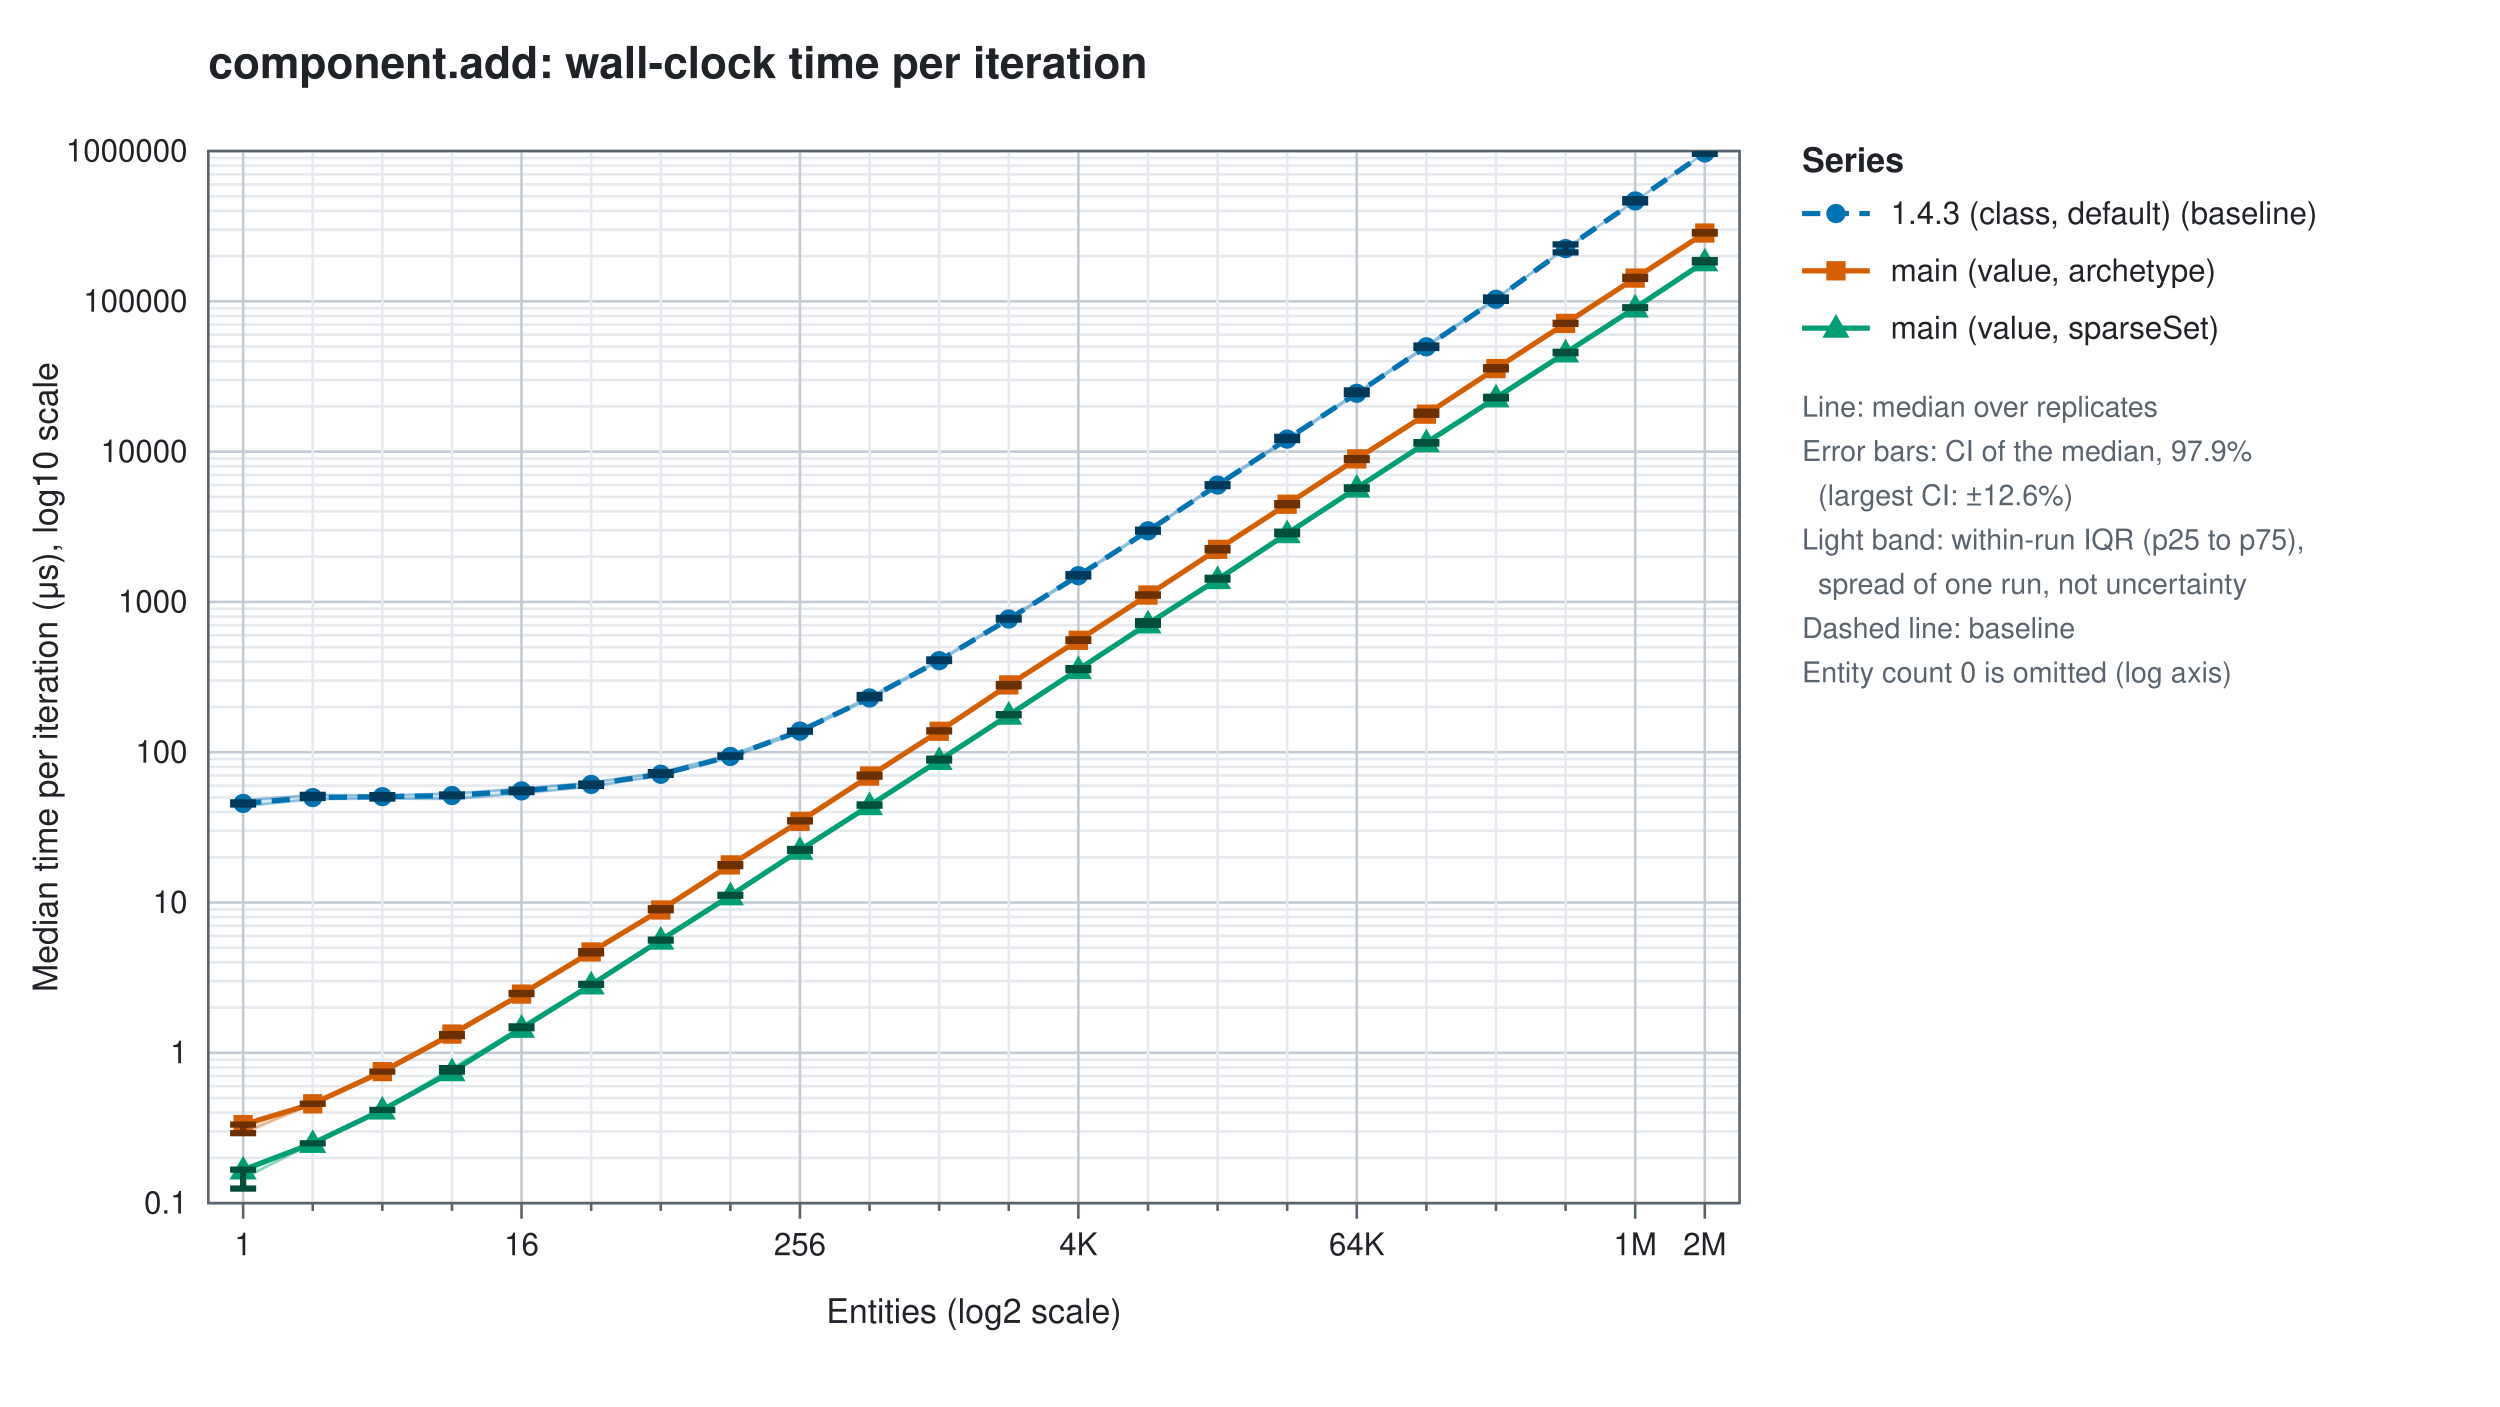
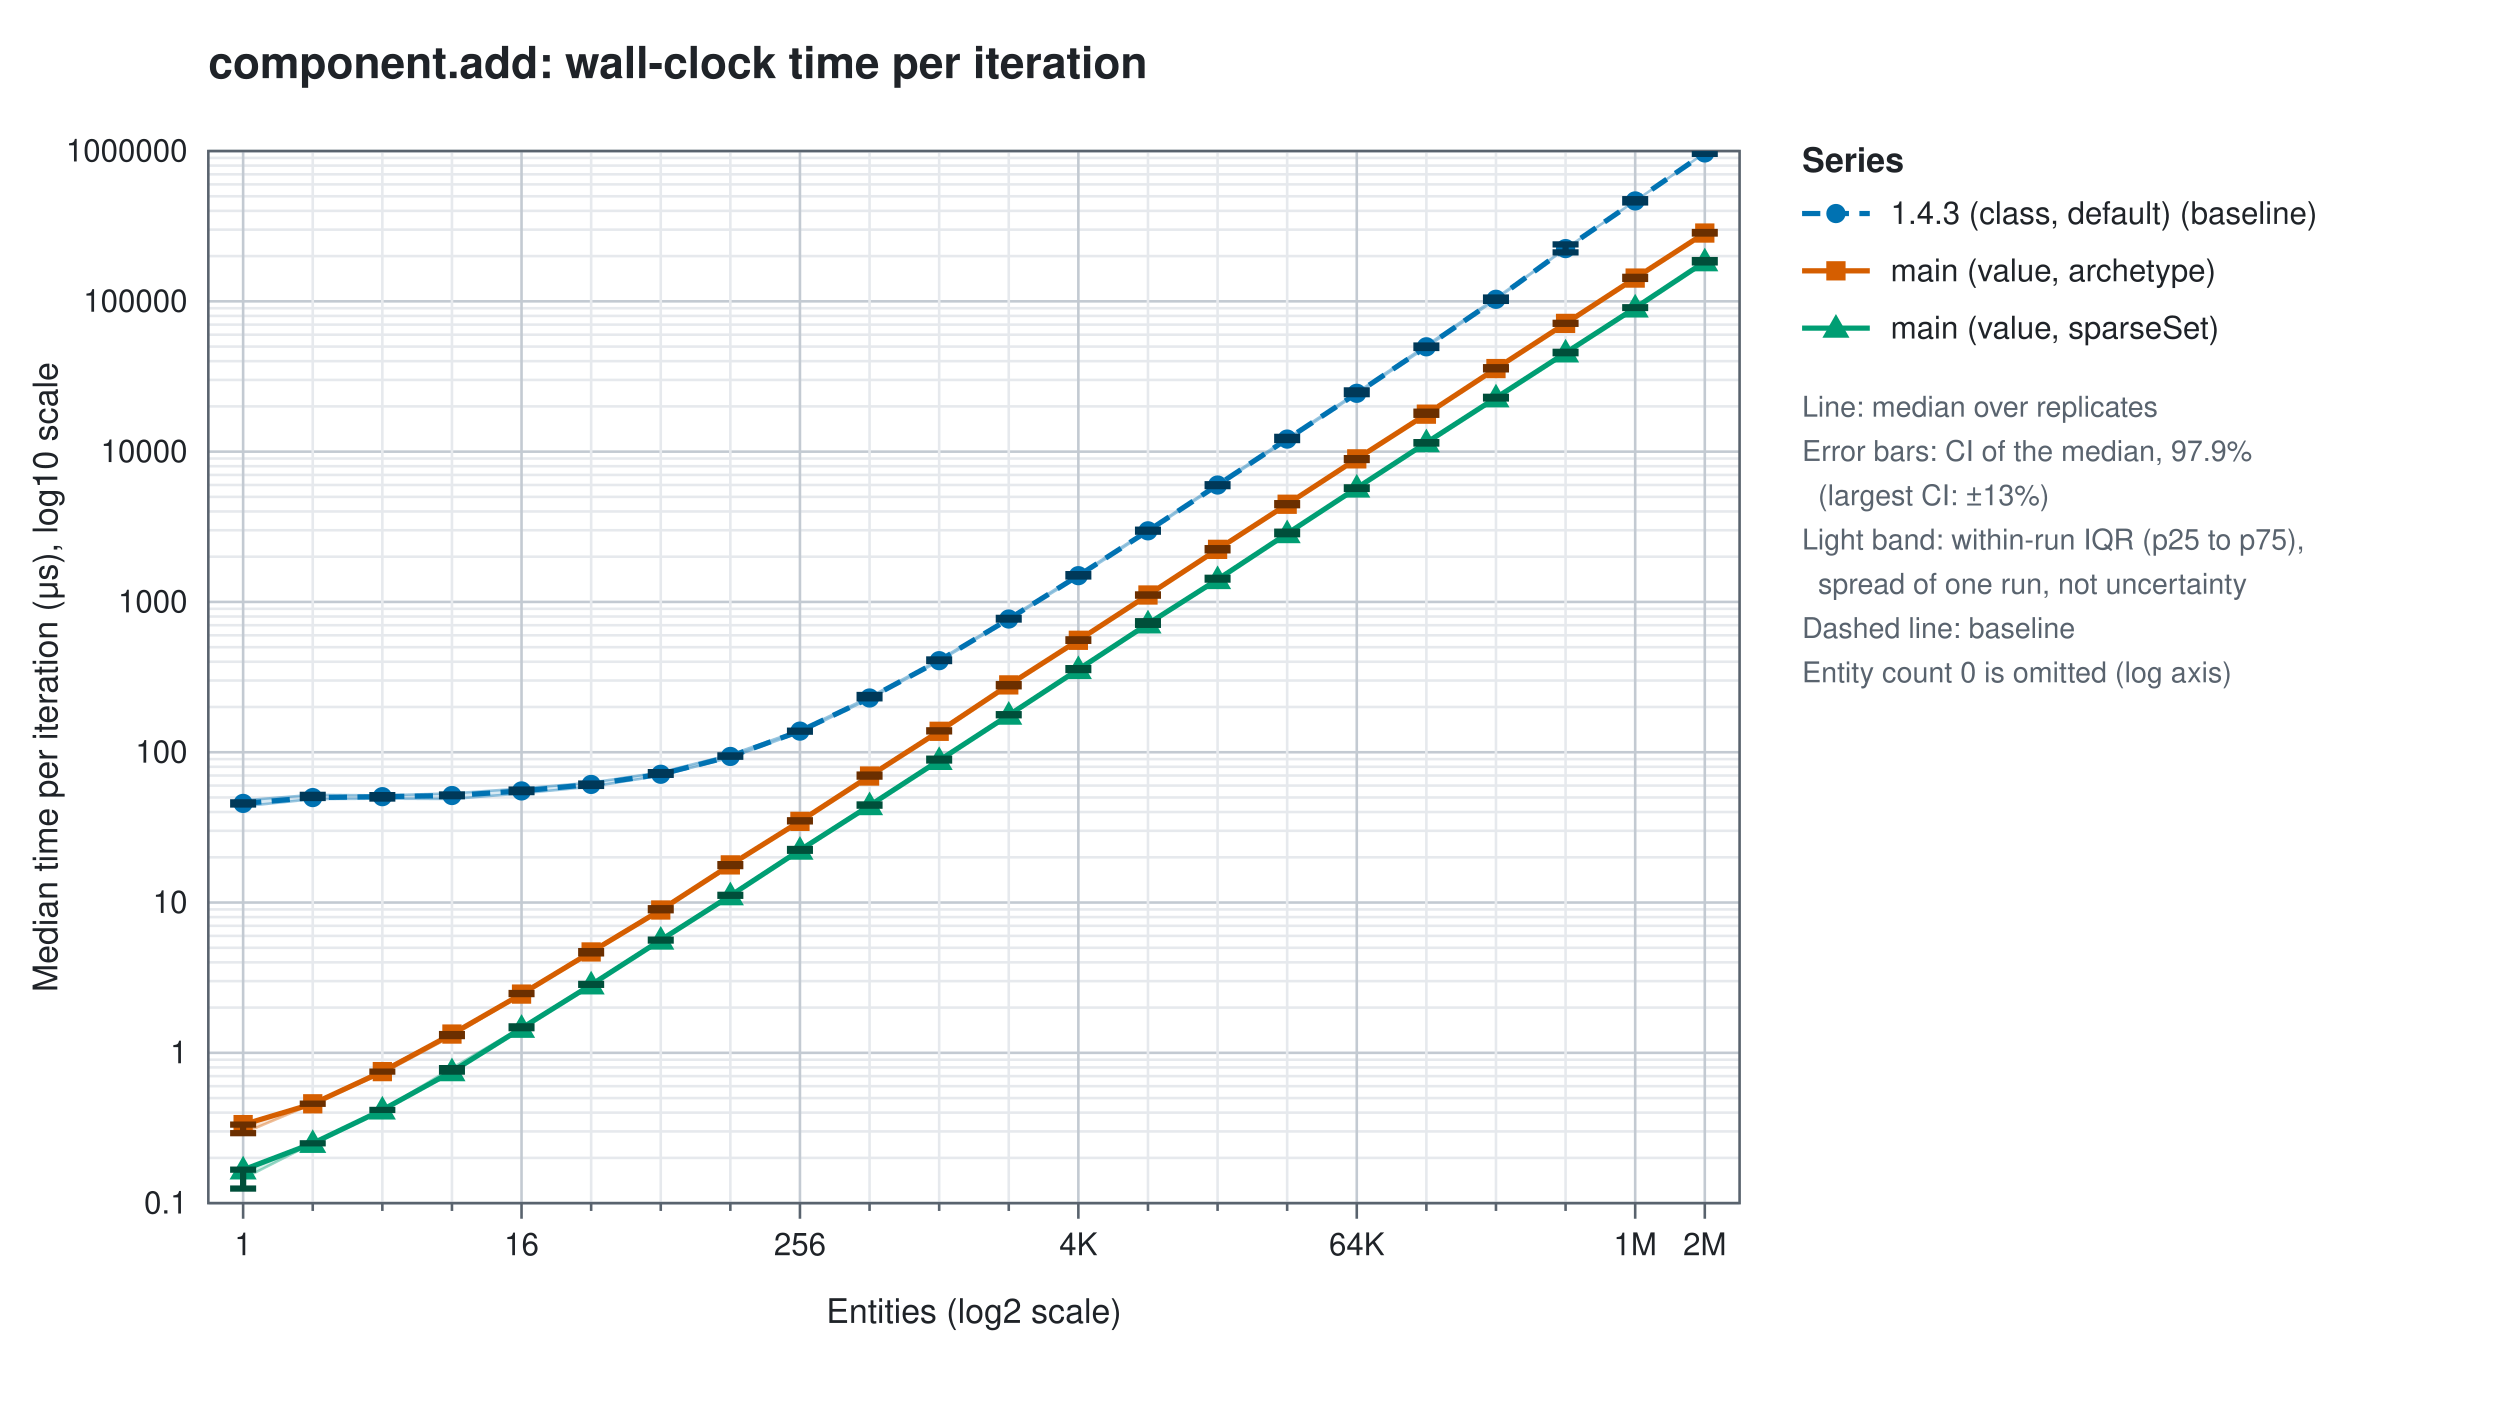
<svg xmlns="http://www.w3.org/2000/svg" viewBox="0 0 960 540" width="960" height="540" role="img" aria-label="component.add: wall-clock time per iteration">
  <style>
text{font-family:-apple-system,BlinkMacSystemFont,'Segoe UI',Helvetica,Arial,sans-serif;fill:#1f2328}
.title{font-size:17px;font-weight:600}.axis-title{font-size:13px}.tick{font-size:12px}.legend{font-size:12px}.legend-title{font-size:13px;font-weight:600}.note{font-size:11px;fill:#59636e}
.grid{stroke:#c3cad2;stroke-width:1}.minor{stroke:#e6e9ed;stroke-width:1}.axis{stroke:#59636e;stroke-width:1}.frame{fill:none;stroke:#59636e;stroke-width:1}
.line{fill:none;stroke:currentColor;stroke-width:2;stroke-linejoin:round}.baseline{stroke-dasharray:7 4}
.band{fill:currentColor;fill-opacity:.16;stroke:currentColor;stroke-opacity:.4;stroke-width:1;stroke-linejoin:round}.ribbon{fill:currentColor;fill-opacity:.2;stroke:none}.errbar{fill:none;stroke:currentColor;stroke-width:2.4;stroke-linecap:butt}
.zone{fill:#59636e;fill-opacity:.14;stroke:none}.ref{stroke:#1f2328;stroke-width:1;stroke-dasharray:2 3}
.marker{fill:currentColor;stroke:currentColor;stroke-width:1.4}.marker.hollow{fill:none}
.c0{color:#0072B2}
.c1{color:#D55E00}
.c2{color:#009E73}
.c3{color:#CC79A7}
.c4{color:#E69F00}
.c5{color:#56B4E9}
.c6{color:#6E6E6E}
.errbar.e0{color:#003959}
.errbar.e1{color:#6B2F00}
.errbar.e2{color:#004F3A}
.errbar.e3{color:#663D54}
.errbar.e4{color:#735000}
.errbar.e5{color:#2B5A75}
.errbar.e6{color:#373737}
@media (prefers-color-scheme: dark){
text{fill:#e6edf3}.note{fill:#9198a1}
.grid{stroke:#4a525c}.minor{stroke:#2d333b}.axis,.frame{stroke:#9198a1}.zone{fill:#9198a1}.ref{stroke:#e6edf3}
.c0{color:#5AB4F0}
.c1{color:#F28C42}
.c2{color:#2FD0A0}
.c3{color:#E69BC4}
.c4{color:#F2B83A}
.c5{color:#8FD0F5}
.c6{color:#B4B4B4}
.errbar.e0{color:#A4D6F7}
.errbar.e1{color:#F8C097}
.errbar.e2{color:#8DE5CB}
.errbar.e3{color:#F1C8DF}
.errbar.e4{color:#F8D893}
.errbar.e5{color:#C1E5FA}
.errbar.e6{color:#D6D6D6}
}
</style>
  <clipPath id="plot-area">
    <rect x="80" y="58" width="588" height="404" />
  </clipPath>
  <text class="title" x="80" y="30">component.add: wall-clock time per iteration</text>
  <line class="minor" x1="80" x2="668" y1="444.63" y2="444.63" />
  <line class="minor" x1="80" x2="668" y1="434.46" y2="434.46" />
  <line class="minor" x1="80" x2="668" y1="427.25" y2="427.25" />
  <line class="minor" x1="80" x2="668" y1="421.66" y2="421.66" />
  <line class="minor" x1="80" x2="668" y1="417.09" y2="417.09" />
  <line class="minor" x1="80" x2="668" y1="413.23" y2="413.23" />
  <line class="minor" x1="80" x2="668" y1="409.88" y2="409.88" />
  <line class="minor" x1="80" x2="668" y1="406.93" y2="406.93" />
  <line class="minor" x1="80" x2="668" y1="386.91" y2="386.91" />
  <line class="minor" x1="80" x2="668" y1="376.75" y2="376.75" />
  <line class="minor" x1="80" x2="668" y1="369.54" y2="369.54" />
  <line class="minor" x1="80" x2="668" y1="363.95" y2="363.95" />
  <line class="minor" x1="80" x2="668" y1="359.38" y2="359.38" />
  <line class="minor" x1="80" x2="668" y1="355.51" y2="355.51" />
  <line class="minor" x1="80" x2="668" y1="352.16" y2="352.16" />
  <line class="minor" x1="80" x2="668" y1="349.21" y2="349.21" />
  <line class="minor" x1="80" x2="668" y1="329.2" y2="329.2" />
  <line class="minor" x1="80" x2="668" y1="319.03" y2="319.03" />
  <line class="minor" x1="80" x2="668" y1="311.82" y2="311.82" />
  <line class="minor" x1="80" x2="668" y1="306.23" y2="306.23" />
  <line class="minor" x1="80" x2="668" y1="301.66" y2="301.66" />
  <line class="minor" x1="80" x2="668" y1="297.8" y2="297.8" />
  <line class="minor" x1="80" x2="668" y1="294.45" y2="294.45" />
  <line class="minor" x1="80" x2="668" y1="291.5" y2="291.5" />
  <line class="minor" x1="80" x2="668" y1="271.48" y2="271.48" />
  <line class="minor" x1="80" x2="668" y1="261.32" y2="261.32" />
  <line class="minor" x1="80" x2="668" y1="254.11" y2="254.11" />
  <line class="minor" x1="80" x2="668" y1="248.52" y2="248.52" />
  <line class="minor" x1="80" x2="668" y1="243.95" y2="243.95" />
  <line class="minor" x1="80" x2="668" y1="240.08" y2="240.08" />
  <line class="minor" x1="80" x2="668" y1="236.74" y2="236.74" />
  <line class="minor" x1="80" x2="668" y1="233.78" y2="233.78" />
  <line class="minor" x1="80" x2="668" y1="213.77" y2="213.77" />
  <line class="minor" x1="80" x2="668" y1="203.61" y2="203.61" />
  <line class="minor" x1="80" x2="668" y1="196.4" y2="196.4" />
  <line class="minor" x1="80" x2="668" y1="190.8" y2="190.8" />
  <line class="minor" x1="80" x2="668" y1="186.23" y2="186.23" />
  <line class="minor" x1="80" x2="668" y1="182.37" y2="182.37" />
  <line class="minor" x1="80" x2="668" y1="179.02" y2="179.02" />
  <line class="minor" x1="80" x2="668" y1="176.07" y2="176.07" />
  <line class="minor" x1="80" x2="668" y1="156.05" y2="156.05" />
  <line class="minor" x1="80" x2="668" y1="145.89" y2="145.89" />
  <line class="minor" x1="80" x2="668" y1="138.68" y2="138.68" />
  <line class="minor" x1="80" x2="668" y1="133.09" y2="133.09" />
  <line class="minor" x1="80" x2="668" y1="128.52" y2="128.52" />
  <line class="minor" x1="80" x2="668" y1="124.65" y2="124.65" />
  <line class="minor" x1="80" x2="668" y1="121.31" y2="121.31" />
  <line class="minor" x1="80" x2="668" y1="118.36" y2="118.36" />
  <line class="minor" x1="80" x2="668" y1="98.34" y2="98.34" />
  <line class="minor" x1="80" x2="668" y1="88.18" y2="88.18" />
  <line class="minor" x1="80" x2="668" y1="80.97" y2="80.97" />
  <line class="minor" x1="80" x2="668" y1="75.37" y2="75.37" />
  <line class="minor" x1="80" x2="668" y1="70.8" y2="70.8" />
  <line class="minor" x1="80" x2="668" y1="66.94" y2="66.94" />
  <line class="minor" x1="80" x2="668" y1="63.59" y2="63.59" />
  <line class="minor" x1="80" x2="668" y1="60.64" y2="60.64" />
  <line class="grid" x1="80" x2="668" y1="462" y2="462" />
  <text class="tick" text-anchor="end" x="72" y="466">0.1</text>
  <line class="grid" x1="80" x2="668" y1="404.29" y2="404.29" />
  <text class="tick" text-anchor="end" x="72" y="408.29">1</text>
  <line class="grid" x1="80" x2="668" y1="346.57" y2="346.57" />
  <text class="tick" text-anchor="end" x="72" y="350.57">10</text>
  <line class="grid" x1="80" x2="668" y1="288.86" y2="288.86" />
  <text class="tick" text-anchor="end" x="72" y="292.86">100</text>
  <line class="grid" x1="80" x2="668" y1="231.14" y2="231.14" />
  <text class="tick" text-anchor="end" x="72" y="235.14">1000</text>
  <line class="grid" x1="80" x2="668" y1="173.43" y2="173.43" />
  <text class="tick" text-anchor="end" x="72" y="177.43">10000</text>
  <line class="grid" x1="80" x2="668" y1="115.71" y2="115.71" />
  <text class="tick" text-anchor="end" x="72" y="119.71">100000</text>
  <line class="grid" x1="80" x2="668" y1="58" y2="58" />
  <text class="tick" text-anchor="end" x="72" y="62">1000000</text>
  <line class="grid" x1="93.36" x2="93.36" y1="58" y2="462" />
  <line class="axis" x1="93.36" x2="93.36" y1="462" y2="468" />
  <text class="tick" text-anchor="middle" x="93.36" y="482">1</text>
  <line class="minor" x1="120.09" x2="120.09" y1="58" y2="462" />
  <line class="axis" x1="120.09" x2="120.09" y1="462" y2="465" />
  <line class="minor" x1="146.82" x2="146.82" y1="58" y2="462" />
  <line class="axis" x1="146.82" x2="146.82" y1="462" y2="465" />
  <line class="minor" x1="173.55" x2="173.55" y1="58" y2="462" />
  <line class="axis" x1="173.55" x2="173.55" y1="462" y2="465" />
  <line class="grid" x1="200.27" x2="200.27" y1="58" y2="462" />
  <line class="axis" x1="200.27" x2="200.27" y1="462" y2="468" />
  <text class="tick" text-anchor="middle" x="200.27" y="482">16</text>
  <line class="minor" x1="227" x2="227" y1="58" y2="462" />
  <line class="axis" x1="227" x2="227" y1="462" y2="465" />
  <line class="minor" x1="253.73" x2="253.73" y1="58" y2="462" />
  <line class="axis" x1="253.73" x2="253.73" y1="462" y2="465" />
  <line class="minor" x1="280.45" x2="280.45" y1="58" y2="462" />
  <line class="axis" x1="280.45" x2="280.45" y1="462" y2="465" />
  <line class="grid" x1="307.18" x2="307.18" y1="58" y2="462" />
  <line class="axis" x1="307.18" x2="307.18" y1="462" y2="468" />
  <text class="tick" text-anchor="middle" x="307.18" y="482">256</text>
  <line class="minor" x1="333.91" x2="333.91" y1="58" y2="462" />
  <line class="axis" x1="333.91" x2="333.91" y1="462" y2="465" />
  <line class="minor" x1="360.64" x2="360.64" y1="58" y2="462" />
  <line class="axis" x1="360.64" x2="360.64" y1="462" y2="465" />
  <line class="minor" x1="387.36" x2="387.36" y1="58" y2="462" />
  <line class="axis" x1="387.36" x2="387.36" y1="462" y2="465" />
  <line class="grid" x1="414.09" x2="414.09" y1="58" y2="462" />
  <line class="axis" x1="414.09" x2="414.09" y1="462" y2="468" />
  <text class="tick" text-anchor="middle" x="414.09" y="482">4K</text>
  <line class="minor" x1="440.82" x2="440.82" y1="58" y2="462" />
  <line class="axis" x1="440.82" x2="440.82" y1="462" y2="465" />
  <line class="minor" x1="467.55" x2="467.55" y1="58" y2="462" />
  <line class="axis" x1="467.55" x2="467.55" y1="462" y2="465" />
  <line class="minor" x1="494.27" x2="494.27" y1="58" y2="462" />
  <line class="axis" x1="494.27" x2="494.27" y1="462" y2="465" />
  <line class="grid" x1="521" x2="521" y1="58" y2="462" />
  <line class="axis" x1="521" x2="521" y1="462" y2="468" />
  <text class="tick" text-anchor="middle" x="521" y="482">64K</text>
  <line class="minor" x1="547.73" x2="547.73" y1="58" y2="462" />
  <line class="axis" x1="547.73" x2="547.73" y1="462" y2="465" />
  <line class="minor" x1="574.45" x2="574.45" y1="58" y2="462" />
  <line class="axis" x1="574.45" x2="574.45" y1="462" y2="465" />
  <line class="minor" x1="601.18" x2="601.18" y1="58" y2="462" />
  <line class="axis" x1="601.18" x2="601.18" y1="462" y2="465" />
  <line class="grid" x1="627.91" x2="627.91" y1="58" y2="462" />
  <line class="axis" x1="627.91" x2="627.91" y1="462" y2="468" />
  <text class="tick" text-anchor="middle" x="627.91" y="482">1M</text>
  <line class="grid" x1="654.64" x2="654.64" y1="58" y2="462" />
  <line class="axis" x1="654.64" x2="654.64" y1="462" y2="468" />
  <text class="tick" text-anchor="middle" x="654.64" y="482">2M</text>
  <rect class="frame" x="80" y="58" width="588" height="404" />
  <text class="axis-title" text-anchor="middle" x="374" y="508">Entities (log2 scale)</text>
  <text class="axis-title" text-anchor="middle" transform="translate(22 260) rotate(-90)">Median time per iteration (μs), log10 scale</text>
  <g clip-path="url(#plot-area)">
    <polygon class="band c0" points="93.36,307.36 120.09,305.21 146.82,305.44 173.55,304.66 200.27,302.8 227,300.52 253.73,296.57 280.45,289.81 307.18,280.4 333.91,267.65 360.64,253.36 387.36,237.43 414.09,220.76 440.82,203.59 467.55,185.96 494.27,168.42 521,150.77 547.73,132.65 574.45,114.45 601.18,95.46 627.91,77.16 654.64,58.73 654.64,58.73 627.91,77.16 601.18,95.46 574.45,114.93 547.73,133.3 521,151.25 494.27,168.98 467.55,186.39 440.82,204.03 414.09,221.36 387.36,237.9 360.64,253.85 333.91,268.32 307.18,281.15 280.45,290.9 253.73,297.81 227,302.08 200.27,304.66 173.55,306.81 146.82,306.67 120.09,306.85 93.36,309.62" />
    <polygon class="band c1" points="93.36,431.77 120.09,423.8 146.82,410.82 173.55,397.06 200.27,381.31 227,365.23 253.73,348.97 280.45,332.01 307.18,315.01 333.91,297.73 360.64,280.38 387.36,262.87 414.09,245.66 440.82,228.19 467.55,210.57 494.27,193.53 521,175.94 547.73,158.84 574.45,141.43 601.18,123.95 627.91,106.78 654.64,89.49 654.64,89.49 627.91,106.78 601.18,124.19 574.45,141.6 547.73,159.15 521,176.5 494.27,193.96 467.55,211.27 440.82,228.79 414.09,246.14 387.36,263.29 360.64,280.89 333.91,298.23 307.18,315.49 280.45,332.56 253.73,349.55 227,366 200.27,381.95 173.55,397.86 146.82,412.19 120.09,423.86 93.36,435.14" />
    <polygon class="band c2" points="93.36,449.15 120.09,439.03 146.82,426.21 173.55,410.13 200.27,394.47 227,377.82 253.73,360.61 280.45,343.52 307.18,325.96 333.91,308.92 360.64,291.69 387.36,274.21 414.09,256.7 440.82,239.24 467.55,222.11 494.27,204.71 521,187.34 547.73,169.56 574.45,152.57 601.18,135.17 627.91,117.78 654.64,100.5 654.64,100.5 627.91,118.22 601.18,135.63 574.45,152.86 547.73,170.25 521,187.71 494.27,205.13 467.55,222.58 440.82,239.92 414.09,257.31 387.36,274.69 360.64,292.04 333.91,309.4 307.18,326.73 280.45,344.08 253.73,361.18 227,378.18 200.27,394.83 173.55,411.5 146.82,426.27 120.09,439.03 93.36,452.6" />
    <polyline class="line c0 baseline" points="93.36,308.51 120.09,306.27 146.82,305.92 173.55,305.48 200.27,303.72 227,301.22 253.73,297.32 280.45,290.48 307.18,280.75 333.91,268.03 360.64,253.7 387.36,237.7 414.09,221.06 440.82,203.84 467.55,186.25 494.27,168.61 521,151.03 547.73,133.17 574.45,114.93 601.18,95.46 627.91,77.16 654.64,58.73" />
    <polyline class="line c1" points="93.36,431.85 120.09,423.86 146.82,411.5 173.55,397.08 200.27,381.73 227,365.55 253.73,349.44 280.45,332.12 307.18,315.4 333.91,298 360.64,280.82 387.36,263 414.09,245.87 440.82,228.48 467.55,210.95 494.27,193.63 521,176.2 547.73,159.04 574.45,141.53 601.18,124.19 627.91,106.78 654.64,89.49" />
    <polyline class="line c2" points="93.36,449.22 120.09,439.03 146.82,426.21 173.55,411.5 200.27,394.83 227,378.17 253.73,360.98 280.45,343.94 307.18,326.45 333.91,309.34 360.64,291.99 387.36,274.6 414.09,257.07 440.82,239.54 467.55,222.52 494.27,204.9 521,187.39 547.73,169.98 574.45,152.75 601.18,135.49 627.91,118.22 654.64,100.5" />
    <circle class="marker c0" cx="93.36" cy="308.51" r="3" />
    <circle class="marker c0" cx="120.09" cy="306.27" r="3" />
    <circle class="marker c0" cx="146.82" cy="305.92" r="3" />
    <circle class="marker c0" cx="173.55" cy="305.48" r="3" />
    <circle class="marker c0" cx="200.27" cy="303.72" r="3" />
    <circle class="marker c0" cx="227" cy="301.22" r="3" />
    <circle class="marker c0" cx="253.73" cy="297.32" r="3" />
    <circle class="marker c0" cx="280.45" cy="290.48" r="3" />
    <circle class="marker c0" cx="307.18" cy="280.75" r="3" />
    <circle class="marker c0" cx="333.91" cy="268.03" r="3" />
    <circle class="marker c0" cx="360.64" cy="253.7" r="3" />
    <circle class="marker c0" cx="387.36" cy="237.7" r="3" />
    <circle class="marker c0" cx="414.09" cy="221.06" r="3" />
    <circle class="marker c0" cx="440.82" cy="203.84" r="3" />
    <circle class="marker c0" cx="467.55" cy="186.25" r="3" />
    <circle class="marker c0" cx="494.27" cy="168.61" r="3" />
    <circle class="marker c0" cx="521" cy="151.03" r="3" />
    <circle class="marker c0" cx="547.73" cy="133.17" r="3" />
    <circle class="marker c0" cx="574.45" cy="114.93" r="3" />
    <circle class="marker c0" cx="601.18" cy="95.46" r="3" />
    <circle class="marker c0" cx="627.91" cy="77.16" r="3" />
    <circle class="marker c0" cx="654.64" cy="58.73" r="3" />
    <rect class="marker c1" x="90.36" y="428.85" width="6" height="6" />
    <rect class="marker c1" x="117.09" y="420.86" width="6" height="6" />
    <rect class="marker c1" x="143.82" y="408.5" width="6" height="6" />
    <rect class="marker c1" x="170.55" y="394.08" width="6" height="6" />
    <rect class="marker c1" x="197.27" y="378.73" width="6" height="6" />
    <rect class="marker c1" x="224" y="362.55" width="6" height="6" />
    <rect class="marker c1" x="250.73" y="346.44" width="6" height="6" />
    <rect class="marker c1" x="277.45" y="329.12" width="6" height="6" />
    <rect class="marker c1" x="304.18" y="312.4" width="6" height="6" />
    <rect class="marker c1" x="330.91" y="295" width="6" height="6" />
    <rect class="marker c1" x="357.64" y="277.82" width="6" height="6" />
    <rect class="marker c1" x="384.36" y="260" width="6" height="6" />
    <rect class="marker c1" x="411.09" y="242.87" width="6" height="6" />
    <rect class="marker c1" x="437.82" y="225.48" width="6" height="6" />
    <rect class="marker c1" x="464.55" y="207.95" width="6" height="6" />
    <rect class="marker c1" x="491.27" y="190.63" width="6" height="6" />
    <rect class="marker c1" x="518" y="173.2" width="6" height="6" />
    <rect class="marker c1" x="544.73" y="156.04" width="6" height="6" />
    <rect class="marker c1" x="571.45" y="138.53" width="6" height="6" />
    <rect class="marker c1" x="598.18" y="121.19" width="6" height="6" />
    <rect class="marker c1" x="624.91" y="103.78" width="6" height="6" />
    <rect class="marker c1" x="651.64" y="86.49" width="6" height="6" />
    <polygon class="marker c2" points="93.36,445.22 97.36,452.22 89.36,452.22" />
    <polygon class="marker c2" points="120.09,435.03 124.09,442.03 116.09,442.03" />
    <polygon class="marker c2" points="146.82,422.21 150.82,429.21 142.82,429.21" />
    <polygon class="marker c2" points="173.55,407.5 177.55,414.5 169.55,414.5" />
    <polygon class="marker c2" points="200.27,390.83 204.27,397.83 196.27,397.83" />
    <polygon class="marker c2" points="227,374.17 231,381.17 223,381.17" />
    <polygon class="marker c2" points="253.73,356.98 257.73,363.98 249.73,363.98" />
    <polygon class="marker c2" points="280.45,339.94 284.45,346.94 276.45,346.94" />
    <polygon class="marker c2" points="307.18,322.45 311.18,329.45 303.18,329.45" />
    <polygon class="marker c2" points="333.91,305.34 337.91,312.34 329.91,312.34" />
    <polygon class="marker c2" points="360.64,287.99 364.64,294.99 356.64,294.99" />
    <polygon class="marker c2" points="387.36,270.6 391.36,277.6 383.36,277.6" />
    <polygon class="marker c2" points="414.09,253.07 418.09,260.07 410.09,260.07" />
    <polygon class="marker c2" points="440.82,235.54 444.82,242.54 436.82,242.54" />
    <polygon class="marker c2" points="467.55,218.52 471.55,225.52 463.55,225.52" />
    <polygon class="marker c2" points="494.27,200.9 498.27,207.9 490.27,207.9" />
    <polygon class="marker c2" points="521,183.39 525,190.39 517,190.39" />
    <polygon class="marker c2" points="547.73,165.98 551.73,172.98 543.73,172.98" />
    <polygon class="marker c2" points="574.45,148.75 578.45,155.75 570.45,155.75" />
    <polygon class="marker c2" points="601.18,131.49 605.18,138.49 597.18,138.49" />
    <polygon class="marker c2" points="627.91,114.22 631.91,121.22 623.91,121.22" />
    <polygon class="marker c2" points="654.64,96.5 658.64,103.5 650.64,103.5" />
    <path class="errbar e0" d="M93.36,308.1V308.93M88.36,308.1H98.36M88.36,308.93H98.36" />
    <path class="errbar e0" d="M120.09,305.22V306.43M115.09,305.22H125.09M115.09,306.43H125.09" />
    <path class="errbar e0" d="M146.82,305.33V306.64M141.82,305.33H151.82M141.82,306.64H151.82" />
    <path class="errbar e0" d="M173.55,305.08V305.73M168.55,305.08H178.55M168.55,305.73H178.55" />
    <path class="errbar e0" d="M200.27,303.19V304.18M195.27,303.19H205.27M195.27,304.18H205.27" />
    <path class="errbar e0" d="M227,300.88V301.8M222,300.88H232M222,301.8H232" />
    <path class="errbar e0" d="M253.73,296.5V297.54M248.73,296.5H258.73M248.73,297.54H258.73" />
    <path class="errbar e0" d="M280.45,290.07V290.59M275.45,290.07H285.45M275.45,290.59H285.45" />
    <path class="errbar e0" d="M307.18,280.58V280.97M302.18,280.58H312.18M302.18,280.97H312.18" />
    <path class="errbar e0" d="M333.91,266.87V268.16M328.91,266.87H338.91M328.91,268.16H338.91" />
    <path class="errbar e0" d="M360.64,253.23V253.85M355.64,253.23H365.64M355.64,253.85H365.64" />
    <path class="errbar e0" d="M387.36,237.26V237.91M382.36,237.26H392.36M382.36,237.91H392.36" />
    <path class="errbar e0" d="M414.09,220.47V221.37M409.09,220.47H419.09M409.09,221.37H419.09" />
    <path class="errbar e0" d="M440.82,203.4V204.17M435.82,203.4H445.82M435.82,204.17H445.82" />
    <path class="errbar e0" d="M467.55,185.94V186.68M462.55,185.94H472.55M462.55,186.68H472.55" />
    <path class="errbar e0" d="M494.27,167.75V168.99M489.27,167.75H499.27M489.27,168.99H499.27" />
    <path class="errbar e0" d="M521,149.91V151.36M516,149.91H526M516,151.36H526" />
    <path class="errbar e0" d="M547.73,132.68V133.63M542.73,132.68H552.73M542.73,133.63H552.73" />
    <path class="errbar e0" d="M574.45,114.25V115.55M569.45,114.25H579.45M569.45,115.55H579.45" />
    <path class="errbar e0" d="M601.18,93.85V96.92M596.18,93.85H606.18M596.18,96.92H606.18" />
    <path class="errbar e0" d="M627.91,76.48V77.74M622.91,76.48H632.91M622.91,77.74H632.91" />
    <path class="errbar e0" d="M654.64,58.24V59.09M649.64,58.24H659.64M649.64,59.09H659.64" />
    <path class="errbar e1" d="M93.36,431.85V435.14M88.36,431.85H98.36M88.36,435.14H98.36" />
    <path class="errbar e1" d="M120.09,423.8V423.86M115.09,423.8H125.09M115.09,423.86H125.09" />
    <path class="errbar e1" d="M146.82,411.5V411.5M141.82,411.5H151.82M141.82,411.5H151.82" />
    <path class="errbar e1" d="M173.55,397.08V397.86M168.55,397.08H178.55M168.55,397.86H178.55" />
    <path class="errbar e1" d="M200.27,381.31V381.73M195.27,381.31H205.27M195.27,381.73H205.27" />
    <path class="errbar e1" d="M227,365.23V366.11M222,365.23H232M222,366.11H232" />
    <path class="errbar e1" d="M253.73,348.75V349.55M248.73,348.75H258.73M248.73,349.55H258.73" />
    <path class="errbar e1" d="M280.45,331.82V332.59M275.45,331.82H285.45M275.45,332.59H285.45" />
    <path class="errbar e1" d="M307.18,314.98V315.42M302.18,314.98H312.18M302.18,315.42H312.18" />
    <path class="errbar e1" d="M333.91,297.43V298.23M328.91,297.43H338.91M328.91,298.23H338.91" />
    <path class="errbar e1" d="M360.64,280.44V280.86M355.64,280.44H365.64M355.64,280.86H365.64" />
    <path class="errbar e1" d="M387.36,262.68V263.55M382.36,262.68H392.36M382.36,263.55H392.36" />
    <path class="errbar e1" d="M414.09,245.49V246.09M409.09,245.49H419.09M409.09,246.09H419.09" />
    <path class="errbar e1" d="M440.82,228.25V228.74M435.82,228.25H445.82M435.82,228.74H445.82" />
    <path class="errbar e1" d="M467.55,210.49V211.34M462.55,210.49H472.55M462.55,211.34H472.55" />
    <path class="errbar e1" d="M494.27,193.21V194.01M489.27,193.21H499.27M489.27,194.01H499.27" />
    <path class="errbar e1" d="M521,175.92V176.66M516,175.92H526M516,176.66H526" />
    <path class="errbar e1" d="M547.73,158.08V159.29M542.73,158.08H552.73M542.73,159.29H552.73" />
    <path class="errbar e1" d="M574.45,141V141.84M569.45,141H579.45M569.45,141.84H579.45" />
    <path class="errbar e1" d="M601.18,123.96V124.35M596.18,123.96H606.18M596.18,124.35H606.18" />
    <path class="errbar e1" d="M627.91,106.3V107.11M622.91,106.3H632.91M622.91,107.11H632.91" />
    <path class="errbar e1" d="M654.64,89.08V89.68M649.64,89.08H659.64M649.64,89.68H659.64" />
    <path class="errbar e2" d="M93.36,449.15V456.41M88.36,449.15H98.36M88.36,456.41H98.36" />
    <path class="errbar e2" d="M120.09,439.03V439.03M115.09,439.03H125.09M115.09,439.03H125.09" />
    <path class="errbar e2" d="M146.82,426.21V426.21M141.82,426.21H151.82M141.82,426.21H151.82" />
    <path class="errbar e2" d="M173.55,410.16V411.5M168.55,410.16H178.55M168.55,411.5H178.55" />
    <path class="errbar e2" d="M200.27,394.12V394.83M195.27,394.12H205.27M195.27,394.83H205.27" />
    <path class="errbar e2" d="M227,377.82V378.18M222,377.82H232M222,378.18H232" />
    <path class="errbar e2" d="M253.73,360.81V361.18M248.73,360.81H258.73M248.73,361.18H258.73" />
    <path class="errbar e2" d="M280.45,343.61V343.99M275.45,343.61H285.45M275.45,343.99H285.45" />
    <path class="errbar e2" d="M307.18,326V326.7M302.18,326H312.18M302.18,326.7H312.18" />
    <path class="errbar e2" d="M333.91,308.91V309.38M328.91,308.91H338.91M328.91,309.38H338.91" />
    <path class="errbar e2" d="M360.64,291.33V292.04M355.64,291.33H365.64M355.64,292.04H365.64" />
    <path class="errbar e2" d="M387.36,274.24V274.67M382.36,274.24H392.36M382.36,274.67H392.36" />
    <path class="errbar e2" d="M414.09,256.56V257.31M409.09,256.56H419.09M409.09,257.31H419.09" />
    <path class="errbar e2" d="M440.82,238.54V239.94M435.82,238.54H445.82M435.82,239.94H445.82" />
    <path class="errbar e2" d="M467.55,221.87V222.57M462.55,221.87H472.55M462.55,222.57H472.55" />
    <path class="errbar e2" d="M494.27,204.17V205.14M489.27,204.17H499.27M489.27,205.14H499.27" />
    <path class="errbar e2" d="M521,187.14V187.76M516,187.14H526M516,187.76H526" />
    <path class="errbar e2" d="M547.73,169.78V170.32M542.73,169.78H552.73M542.73,170.32H552.73" />
    <path class="errbar e2" d="M574.45,152.37V153.02M569.45,152.37H579.45M569.45,153.02H579.45" />
    <path class="errbar e2" d="M601.18,135.09V135.64M596.18,135.09H606.18M596.18,135.64H606.18" />
    <path class="errbar e2" d="M627.91,117.98V118.27M622.91,117.98H632.91M622.91,118.27H632.91" />
    <path class="errbar e2" d="M654.64,99.86V100.77M649.64,99.86H659.64M649.64,100.77H659.64" />
  </g>
  <text class="legend-title" x="692" y="66">Series</text>
  <line class="line c0 baseline" x1="692" x2="718" y1="82" y2="82" />
  <circle class="marker c0" cx="705" cy="82" r="3" />
  <text class="legend" x="726" y="86">1.4.3 (class, default) (baseline)</text>
  <line class="line c1" x1="692" x2="718" y1="104" y2="104" />
  <rect class="marker c1" x="702" y="101" width="6" height="6" />
  <text class="legend" x="726" y="108">main (value, archetype)</text>
  <line class="line c2" x1="692" x2="718" y1="126" y2="126" />
  <polygon class="marker c2" points="705,122 709,129 701,129" />
  <text class="legend" x="726" y="130">main (value, sparseSet)</text>
  <text class="note" x="692" y="160" xml:space="preserve">Line: median over replicates</text>
  <text class="note" x="692" y="177" xml:space="preserve">Error bars: CI of the median, 97.9%</text>
-   <text class="note" x="692" y="194" xml:space="preserve">  (largest CI: ±12.6%)</text>
+   <text class="note" x="692" y="194" xml:space="preserve">  (largest CI: ±13%)</text>
  <text class="note" x="692" y="211" xml:space="preserve">Light band: within-run IQR (p25 to p75),</text>
  <text class="note" x="692" y="228" xml:space="preserve">  spread of one run, not uncertainty</text>
  <text class="note" x="692" y="245" xml:space="preserve">Dashed line: baseline</text>
  <text class="note" x="692" y="262" xml:space="preserve">Entity count 0 is omitted (log axis)</text>
</svg>
